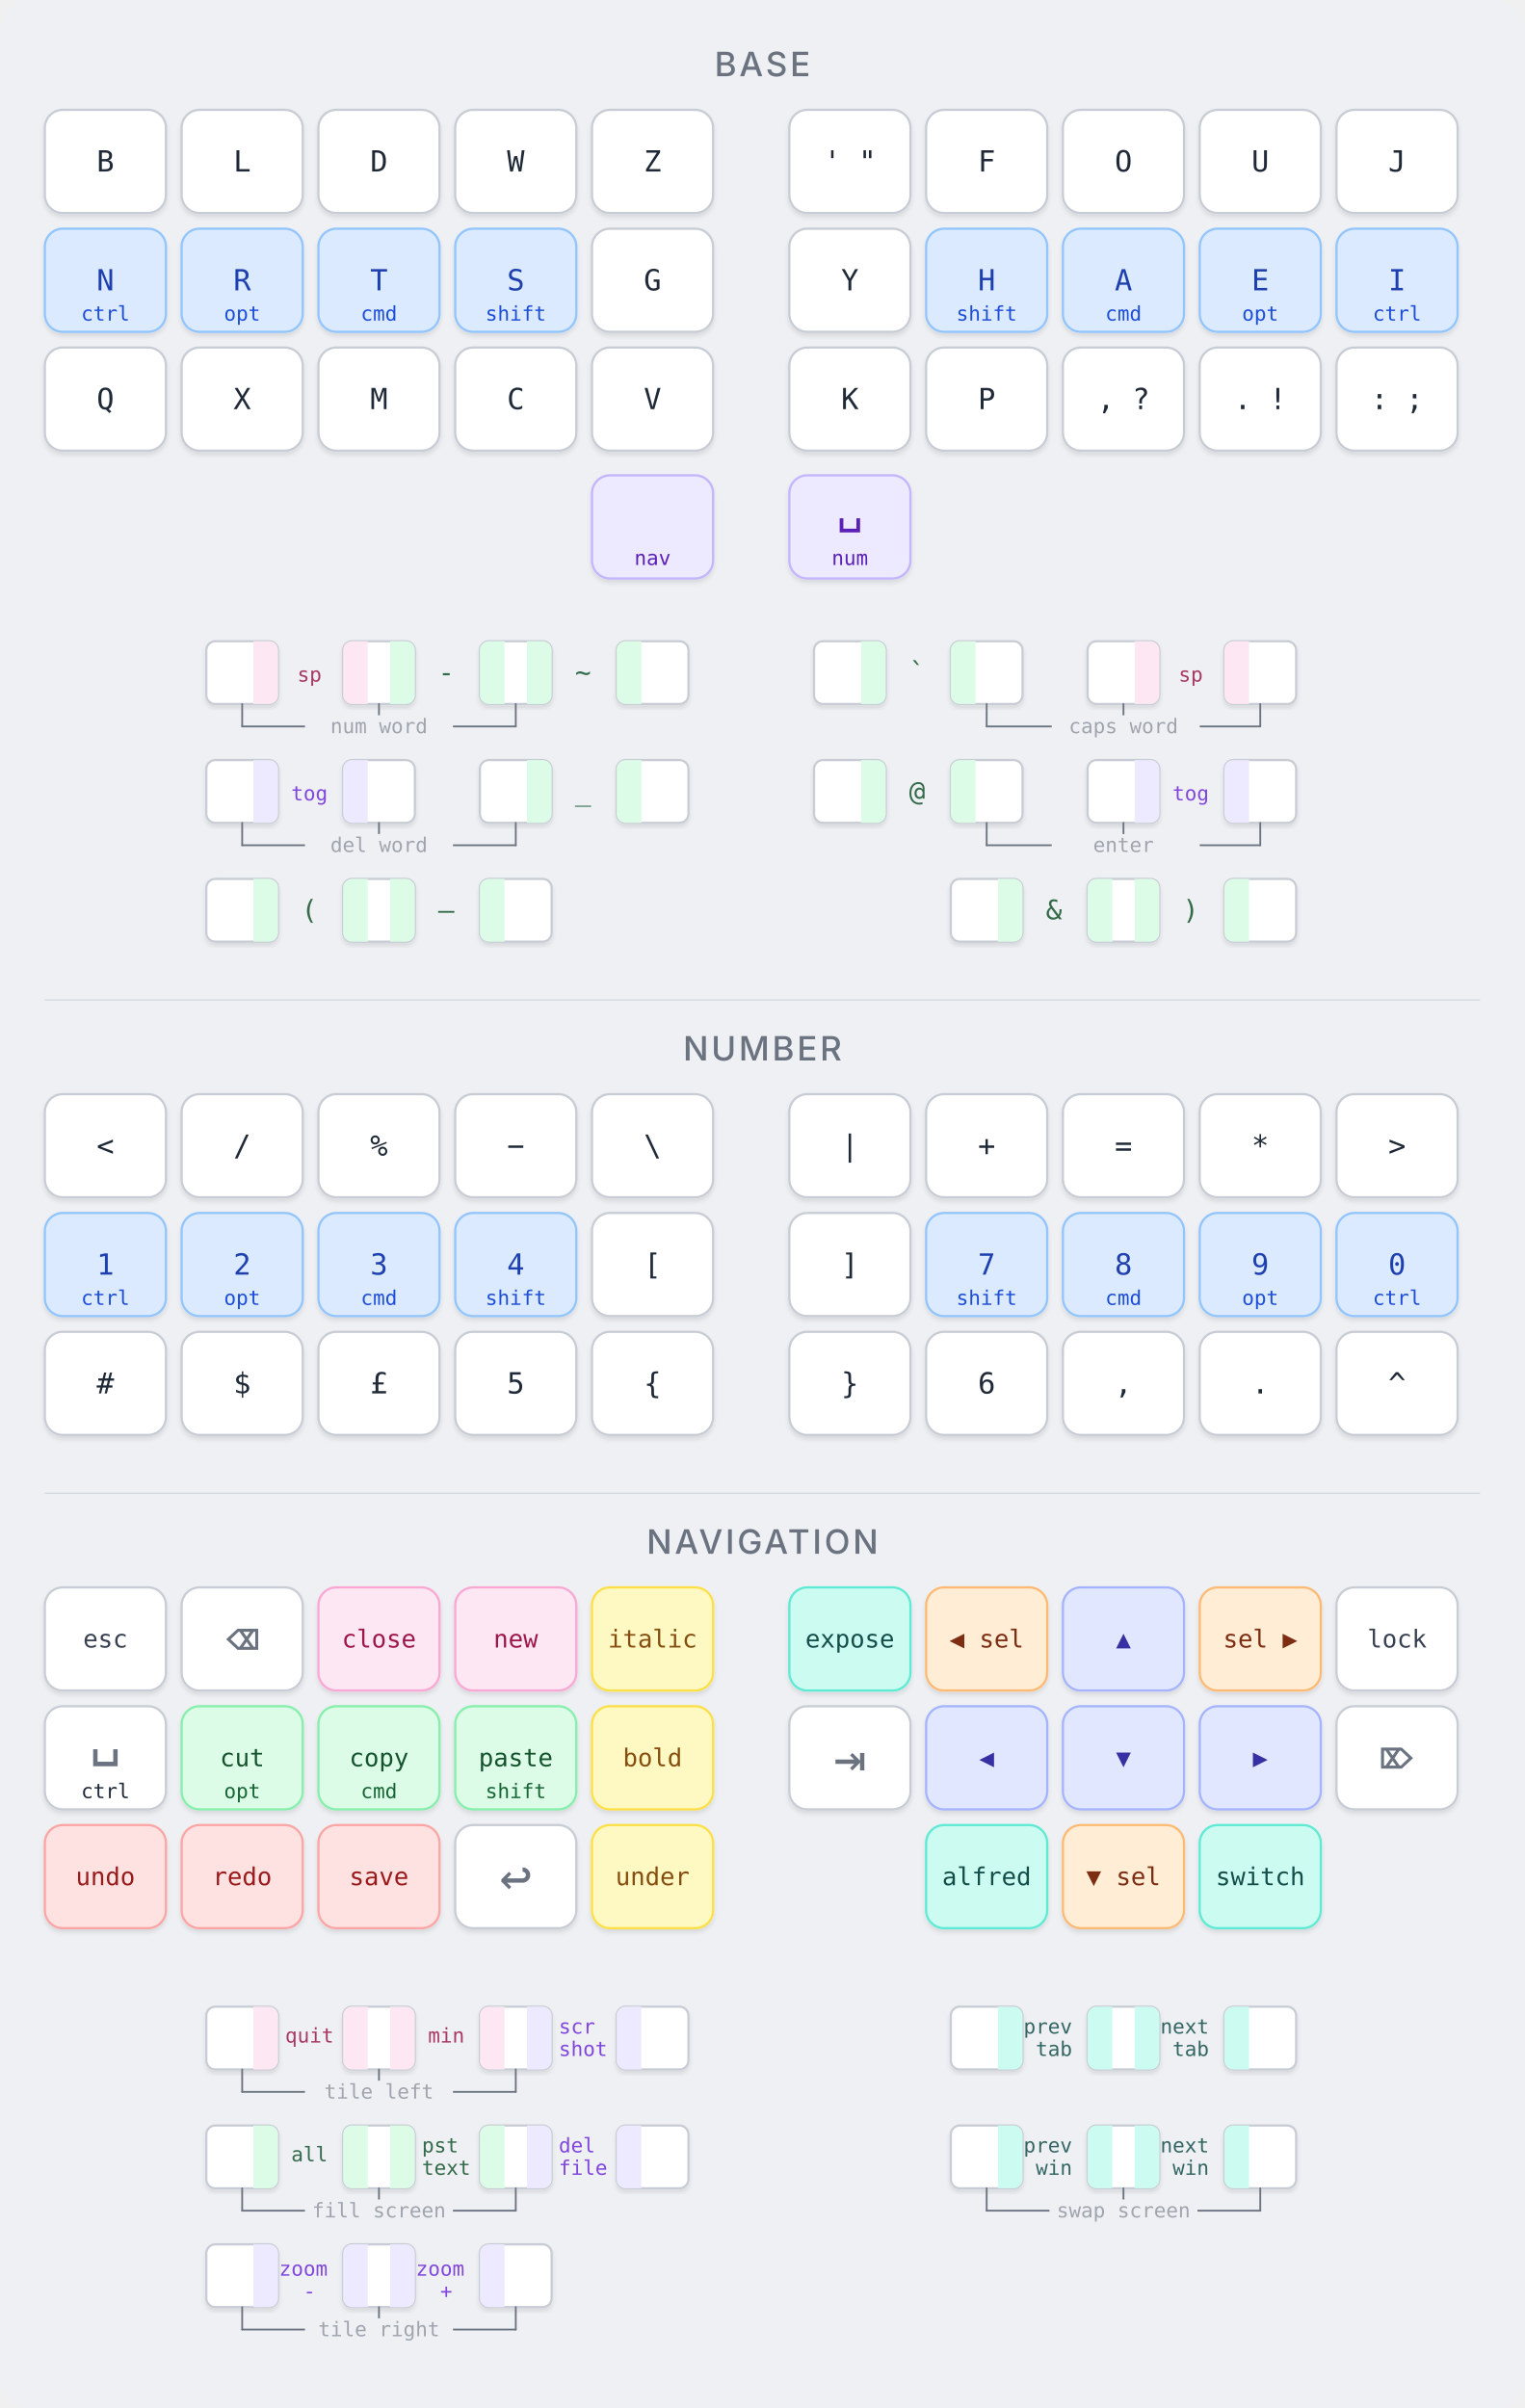
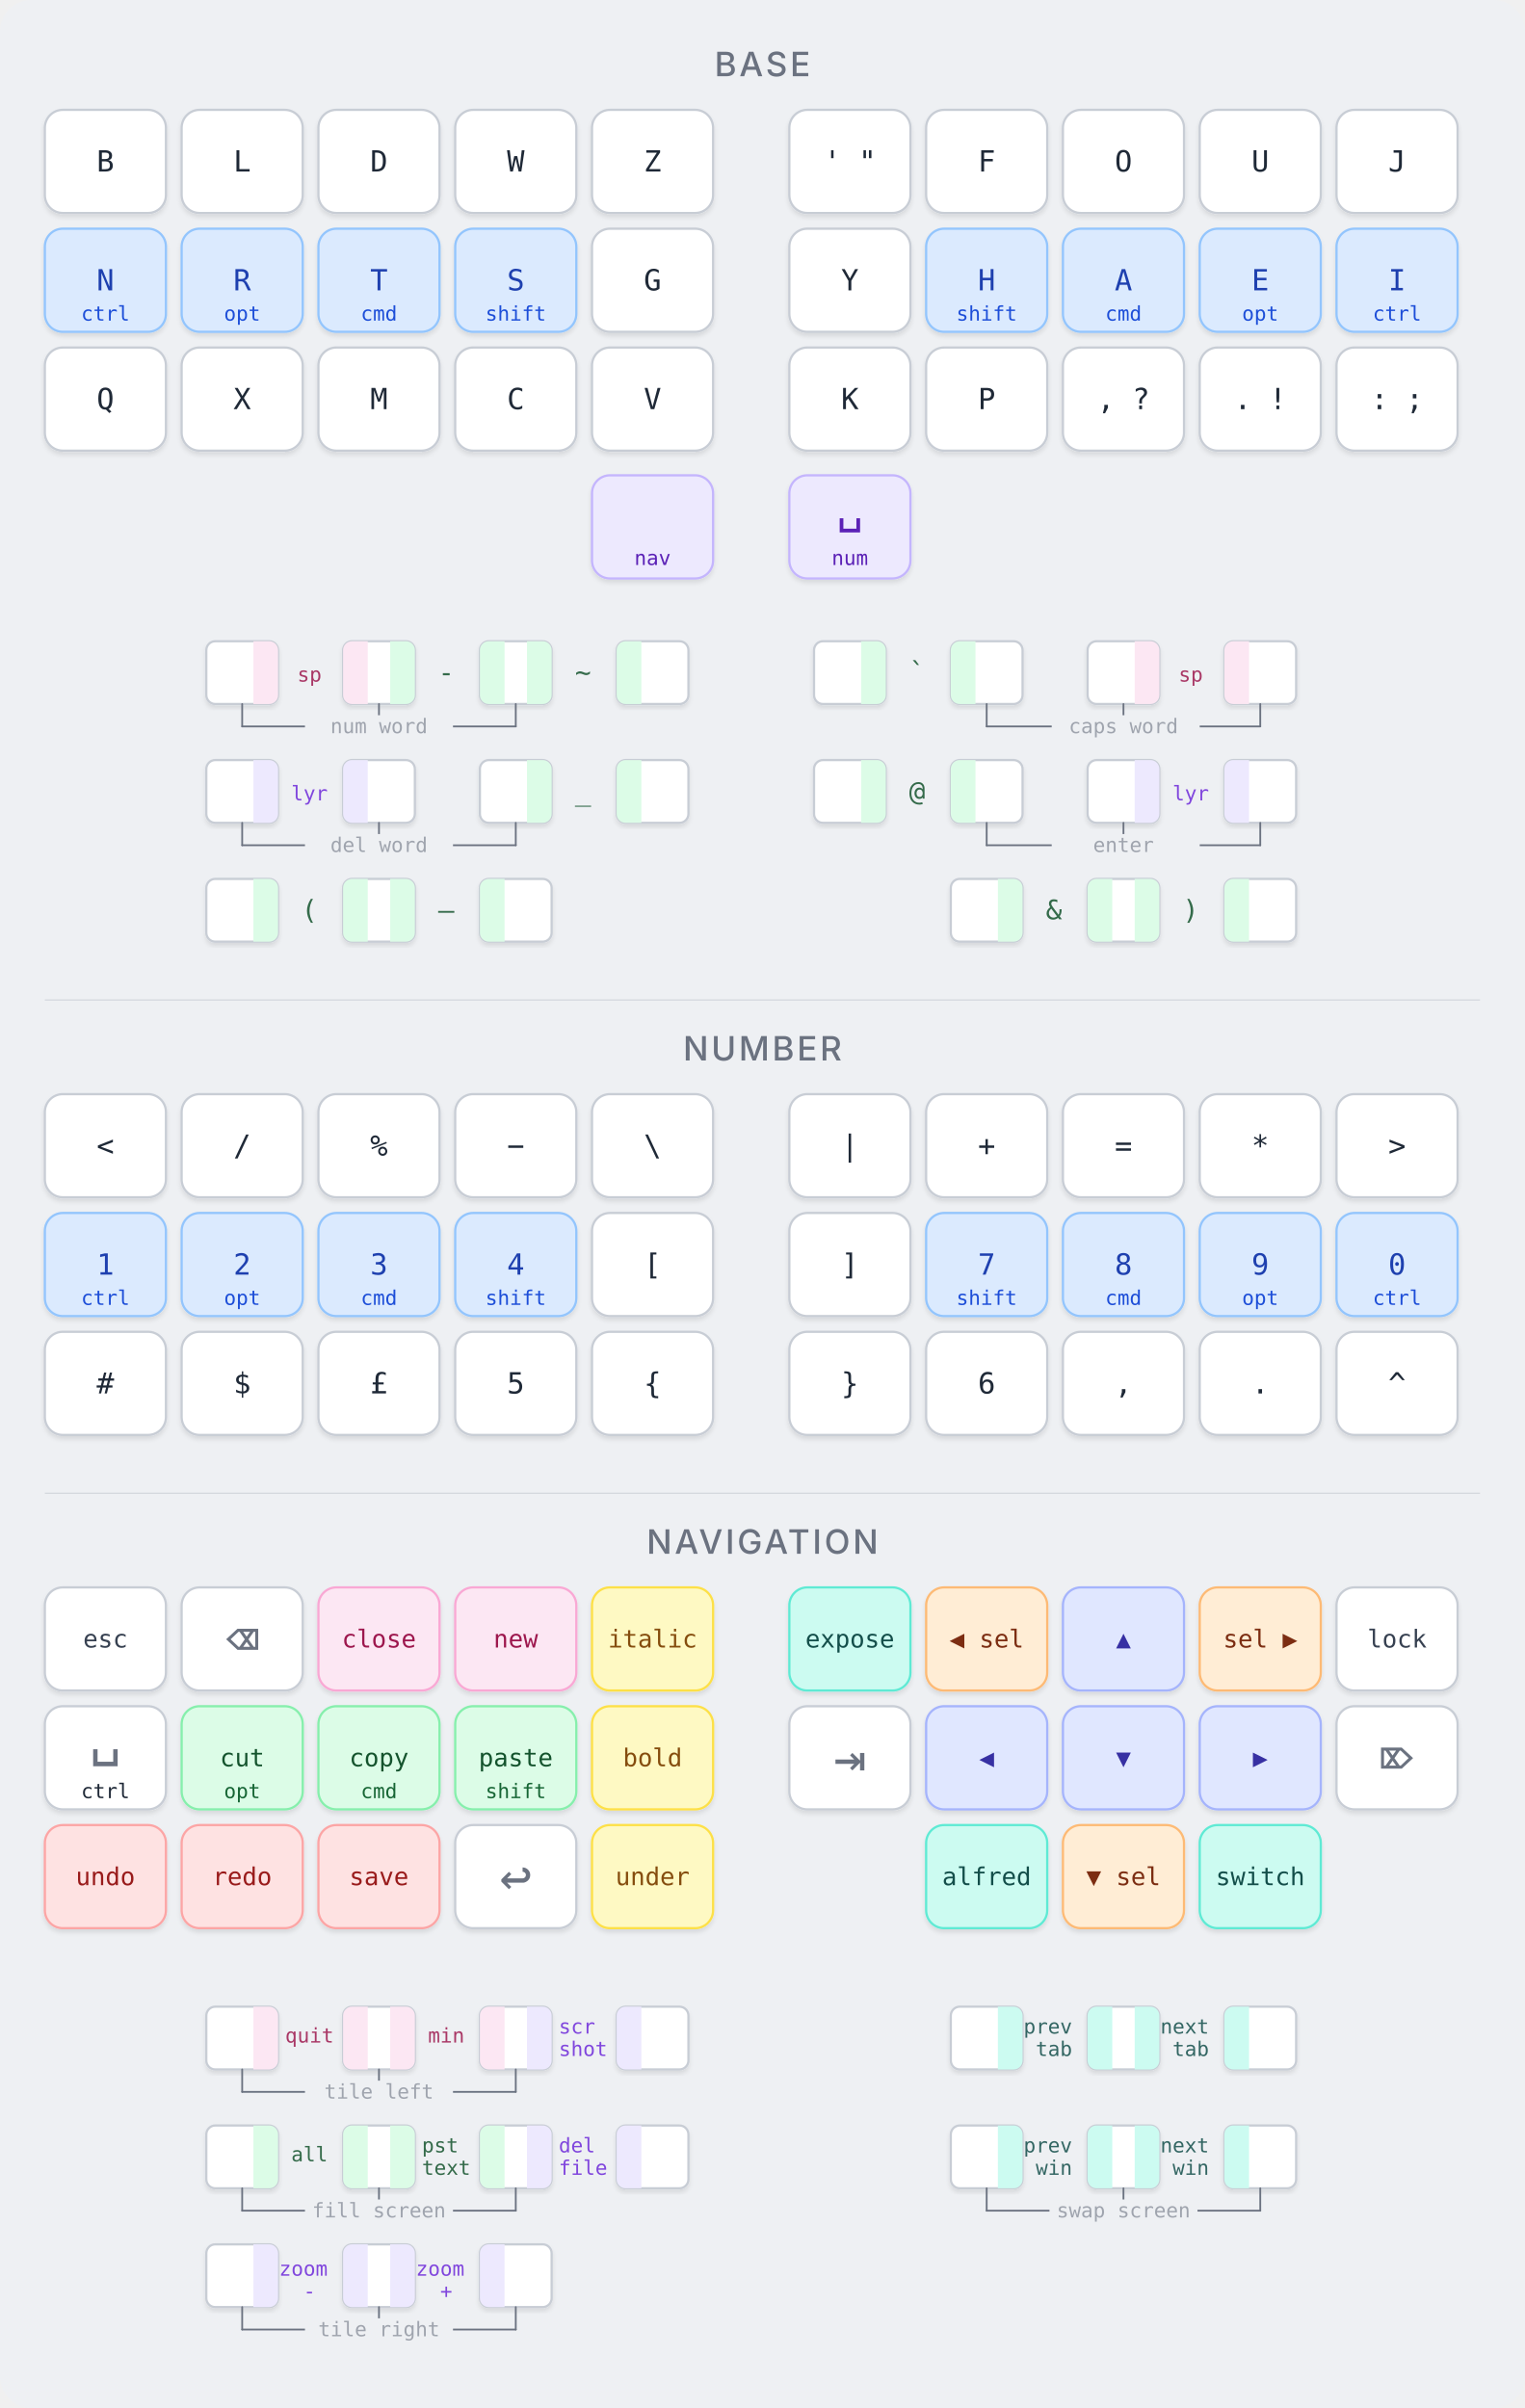
<svg xmlns="http://www.w3.org/2000/svg" width="100%" viewBox="0 0 680 1074">
  <defs>
    <style>
  text { font-family: ui-monospace, monospace; }
  .kl  { font-size:13px; font-weight:500; fill:#1f2937; }
  .klm { font-size:13px; font-weight:500; fill:#1e40af; }
  .kls { font-size:9px;  font-weight:500; fill:#1d4ed8; }
  .klp { font-size:11px; font-weight:500; fill:#5b21b6; }
  .klps{ font-size:9px;  font-weight:500; fill:#5b21b6; }
  .kln { font-size:11px; font-weight:500; }
  .ico { font-size:24px; font-weight:300; fill:#6b7280; }
  .t-grnm { fill:#166534; }
  .sec { font-size:15px; font-weight:500; fill:#6b7280; font-family:-apple-system,BlinkMacSystemFont,"Segoe UI",sans-serif; letter-spacing:0.08em; }
  .t-red { fill:#991b1b; } .t-yel { fill:#854d0e; } .t-grn { fill:#14532d; }
  .t-pnk { fill:#9d174d; } .t-ind { fill:#3730a3; } .t-ora { fill:#7c2d12; }
  .t-tel { fill:#134e4a; } .t-gry { fill:#374151; }
  .combo-key { fill:#ffffff; stroke:#c8cdd5; stroke-width:1; }
  .cb-gr { stroke:#6b7280; stroke-width:0.8; fill:none; stroke-linecap:round; }
  .cl-s  { font-size:9px; font-weight:500; font-family:ui-monospace,monospace; text-anchor:middle; opacity:0.85; }
  .cl-m  { font-size:12px; font-weight:500; font-family:ui-monospace,monospace; text-anchor:middle; opacity:0.85; }
  .cl-gr { font-size:9px; font-weight:500; font-family:ui-monospace,monospace; text-anchor:middle; fill:#6b7280; opacity:0.6; }
</style>
    <filter id="ks">
      <feDropShadow dx="0" dy="1.5" stdDeviation="1" flood-color="#00000018" />
    </filter>
    <clipPath id="br1c2">
      <rect x="92" y="286" width="32" height="28" rx="4" />
    </clipPath>
    <clipPath id="br1c3">
      <rect x="153" y="286" width="32" height="28" rx="4" />
    </clipPath>
    <clipPath id="br1c4">
      <rect x="214" y="286" width="32" height="28" rx="4" />
    </clipPath>
    <clipPath id="br1c5">
      <rect x="275" y="286" width="32" height="28" rx="4" />
    </clipPath>
    <clipPath id="br1c6">
      <rect x="363" y="286" width="32" height="28" rx="4" />
    </clipPath>
    <clipPath id="br1c7">
      <rect x="424" y="286" width="32" height="28" rx="4" />
    </clipPath>
    <clipPath id="br1c8">
      <rect x="485" y="286" width="32" height="28" rx="4" />
    </clipPath>
    <clipPath id="br1c9">
      <rect x="546" y="286" width="32" height="28" rx="4" />
    </clipPath>
    <clipPath id="br2c2">
      <rect x="92" y="339" width="32" height="28" rx="4" />
    </clipPath>
    <clipPath id="br2c3">
      <rect x="153" y="339" width="32" height="28" rx="4" />
    </clipPath>
    <clipPath id="br2c4">
      <rect x="214" y="339" width="32" height="28" rx="4" />
    </clipPath>
    <clipPath id="br2c5">
      <rect x="275" y="339" width="32" height="28" rx="4" />
    </clipPath>
    <clipPath id="br2c6">
      <rect x="363" y="339" width="32" height="28" rx="4" />
    </clipPath>
    <clipPath id="br2c7">
      <rect x="424" y="339" width="32" height="28" rx="4" />
    </clipPath>
    <clipPath id="br2c8">
      <rect x="485" y="339" width="32" height="28" rx="4" />
    </clipPath>
    <clipPath id="br2c9">
      <rect x="546" y="339" width="32" height="28" rx="4" />
    </clipPath>
    <clipPath id="br3c1">
      <rect x="31" y="392" width="32" height="28" rx="4" />
    </clipPath>
    <clipPath id="br3c2">
      <rect x="92" y="392" width="32" height="28" rx="4" />
    </clipPath>
    <clipPath id="br3c3">
      <rect x="153" y="392" width="32" height="28" rx="4" />
    </clipPath>
    <clipPath id="br3c4">
      <rect x="214" y="392" width="32" height="28" rx="4" />
    </clipPath>
    <clipPath id="br3c5">
      <rect x="275" y="392" width="32" height="28" rx="4" />
    </clipPath>
    <clipPath id="br3c6">
      <rect x="363" y="392" width="32" height="28" rx="4" />
    </clipPath>
    <clipPath id="br3c7">
      <rect x="424" y="392" width="32" height="28" rx="4" />
    </clipPath>
    <clipPath id="br3c8">
      <rect x="485" y="392" width="32" height="28" rx="4" />
    </clipPath>
    <clipPath id="br3c9">
      <rect x="546" y="392" width="32" height="28" rx="4" />
    </clipPath>
    <clipPath id="cr1c1">
      <rect x="31" y="895" width="32" height="28" rx="4" />
    </clipPath>
    <clipPath id="cr1c2">
      <rect x="92" y="895" width="32" height="28" rx="4" />
    </clipPath>
    <clipPath id="cr1c3">
      <rect x="153" y="895" width="32" height="28" rx="4" />
    </clipPath>
    <clipPath id="cr1c4">
      <rect x="214" y="895" width="32" height="28" rx="4" />
    </clipPath>
    <clipPath id="cr1c5">
      <rect x="275" y="895" width="32" height="28" rx="4" />
    </clipPath>
    <clipPath id="cr1c7">
      <rect x="424" y="895" width="32" height="28" rx="4" />
    </clipPath>
    <clipPath id="cr1c8">
      <rect x="485" y="895" width="32" height="28" rx="4" />
    </clipPath>
    <clipPath id="cr1c9">
      <rect x="546" y="895" width="32" height="28" rx="4" />
    </clipPath>
    <clipPath id="cr2c2">
      <rect x="92" y="948" width="32" height="28" rx="4" />
    </clipPath>
    <clipPath id="cr2c3">
      <rect x="153" y="948" width="32" height="28" rx="4" />
    </clipPath>
    <clipPath id="cr2c4">
      <rect x="214" y="948" width="32" height="28" rx="4" />
    </clipPath>
    <clipPath id="cr2c5">
      <rect x="275" y="948" width="32" height="28" rx="4" />
    </clipPath>
    <clipPath id="cr2c7">
      <rect x="424" y="948" width="32" height="28" rx="4" />
    </clipPath>
    <clipPath id="cr2c8">
      <rect x="485" y="948" width="32" height="28" rx="4" />
    </clipPath>
    <clipPath id="cr2c9">
      <rect x="546" y="948" width="32" height="28" rx="4" />
    </clipPath>
    <clipPath id="cr3c2">
      <rect x="92" y="1001" width="32" height="28" rx="4" />
    </clipPath>
    <clipPath id="cr3c3">
      <rect x="153" y="1001" width="32" height="28" rx="4" />
    </clipPath>
    <clipPath id="cr3c4">
      <rect x="214" y="1001" width="32" height="28" rx="4" />
    </clipPath>
    <clipPath id="cr3c5">
      <rect x="275" y="1001" width="32" height="28" rx="4" />
    </clipPath>
  </defs>
  <rect width="680" height="1074" fill="#eef0f3" rx="14" />
  <text x="340" y="34" text-anchor="middle" class="sec">BASE</text>
  <rect x="20" y="49" width="54" height="46" rx="8" fill="#ffffff" stroke="#c8cdd5" stroke-width="1" filter="url(#ks)" />
  <text x="47" y="72" text-anchor="middle" dominant-baseline="central" class="kl">B</text>
  <rect x="81" y="49" width="54" height="46" rx="8" fill="#ffffff" stroke="#c8cdd5" stroke-width="1" filter="url(#ks)" />
  <text x="108" y="72" text-anchor="middle" dominant-baseline="central" class="kl">L</text>
  <rect x="142" y="49" width="54" height="46" rx="8" fill="#ffffff" stroke="#c8cdd5" stroke-width="1" filter="url(#ks)" />
  <text x="169" y="72" text-anchor="middle" dominant-baseline="central" class="kl">D</text>
  <rect x="203" y="49" width="54" height="46" rx="8" fill="#ffffff" stroke="#c8cdd5" stroke-width="1" filter="url(#ks)" />
  <text x="230" y="72" text-anchor="middle" dominant-baseline="central" class="kl">W</text>
  <rect x="264" y="49" width="54" height="46" rx="8" fill="#ffffff" stroke="#c8cdd5" stroke-width="1" filter="url(#ks)" />
  <text x="291" y="72" text-anchor="middle" dominant-baseline="central" class="kl">Z</text>
  <rect x="352" y="49" width="54" height="46" rx="8" fill="#ffffff" stroke="#c8cdd5" stroke-width="1" filter="url(#ks)" />
  <text x="379" y="72" text-anchor="middle" dominant-baseline="central" class="kl">' "</text>
  <rect x="413" y="49" width="54" height="46" rx="8" fill="#ffffff" stroke="#c8cdd5" stroke-width="1" filter="url(#ks)" />
  <text x="440" y="72" text-anchor="middle" dominant-baseline="central" class="kl">F</text>
  <rect x="474" y="49" width="54" height="46" rx="8" fill="#ffffff" stroke="#c8cdd5" stroke-width="1" filter="url(#ks)" />
  <text x="501" y="72" text-anchor="middle" dominant-baseline="central" class="kl">O</text>
  <rect x="535" y="49" width="54" height="46" rx="8" fill="#ffffff" stroke="#c8cdd5" stroke-width="1" filter="url(#ks)" />
  <text x="562" y="72" text-anchor="middle" dominant-baseline="central" class="kl">U</text>
  <rect x="596" y="49" width="54" height="46" rx="8" fill="#ffffff" stroke="#c8cdd5" stroke-width="1" filter="url(#ks)" />
  <text x="623" y="72" text-anchor="middle" dominant-baseline="central" class="kl">J</text>
  <rect x="20" y="102" width="54" height="46" rx="8" fill="#dbeafe" stroke="#93c5fd" stroke-width="1" filter="url(#ks)" />
  <text x="47" y="125" text-anchor="middle" dominant-baseline="central" class="klm">N</text>
  <text x="47" y="143" text-anchor="middle" class="kls">ctrl</text>
  <rect x="81" y="102" width="54" height="46" rx="8" fill="#dbeafe" stroke="#93c5fd" stroke-width="1" filter="url(#ks)" />
  <text x="108" y="125" text-anchor="middle" dominant-baseline="central" class="klm">R</text>
  <text x="108" y="143" text-anchor="middle" class="kls">opt</text>
  <rect x="142" y="102" width="54" height="46" rx="8" fill="#dbeafe" stroke="#93c5fd" stroke-width="1" filter="url(#ks)" />
  <text x="169" y="125" text-anchor="middle" dominant-baseline="central" class="klm">T</text>
  <text x="169" y="143" text-anchor="middle" class="kls">cmd</text>
  <rect x="203" y="102" width="54" height="46" rx="8" fill="#dbeafe" stroke="#93c5fd" stroke-width="1" filter="url(#ks)" />
  <text x="230" y="125" text-anchor="middle" dominant-baseline="central" class="klm">S</text>
  <text x="230" y="143" text-anchor="middle" class="kls">shift</text>
  <rect x="264" y="102" width="54" height="46" rx="8" fill="#ffffff" stroke="#c8cdd5" stroke-width="1" filter="url(#ks)" />
  <text x="291" y="125" text-anchor="middle" dominant-baseline="central" class="kl">G</text>
  <rect x="352" y="102" width="54" height="46" rx="8" fill="#ffffff" stroke="#c8cdd5" stroke-width="1" filter="url(#ks)" />
  <text x="379" y="125" text-anchor="middle" dominant-baseline="central" class="kl">Y</text>
  <rect x="413" y="102" width="54" height="46" rx="8" fill="#dbeafe" stroke="#93c5fd" stroke-width="1" filter="url(#ks)" />
  <text x="440" y="125" text-anchor="middle" dominant-baseline="central" class="klm">H</text>
  <text x="440" y="143" text-anchor="middle" class="kls">shift</text>
  <rect x="474" y="102" width="54" height="46" rx="8" fill="#dbeafe" stroke="#93c5fd" stroke-width="1" filter="url(#ks)" />
  <text x="501" y="125" text-anchor="middle" dominant-baseline="central" class="klm">A</text>
  <text x="501" y="143" text-anchor="middle" class="kls">cmd</text>
  <rect x="535" y="102" width="54" height="46" rx="8" fill="#dbeafe" stroke="#93c5fd" stroke-width="1" filter="url(#ks)" />
  <text x="562" y="125" text-anchor="middle" dominant-baseline="central" class="klm">E</text>
  <text x="562" y="143" text-anchor="middle" class="kls">opt</text>
  <rect x="596" y="102" width="54" height="46" rx="8" fill="#dbeafe" stroke="#93c5fd" stroke-width="1" filter="url(#ks)" />
  <text x="623" y="125" text-anchor="middle" dominant-baseline="central" class="klm">I</text>
  <text x="623" y="143" text-anchor="middle" class="kls">ctrl</text>
  <rect x="20" y="155" width="54" height="46" rx="8" fill="#ffffff" stroke="#c8cdd5" stroke-width="1" filter="url(#ks)" />
  <text x="47" y="178" text-anchor="middle" dominant-baseline="central" class="kl">Q</text>
  <rect x="81" y="155" width="54" height="46" rx="8" fill="#ffffff" stroke="#c8cdd5" stroke-width="1" filter="url(#ks)" />
  <text x="108" y="178" text-anchor="middle" dominant-baseline="central" class="kl">X</text>
  <rect x="142" y="155" width="54" height="46" rx="8" fill="#ffffff" stroke="#c8cdd5" stroke-width="1" filter="url(#ks)" />
  <text x="169" y="178" text-anchor="middle" dominant-baseline="central" class="kl">M</text>
  <rect x="203" y="155" width="54" height="46" rx="8" fill="#ffffff" stroke="#c8cdd5" stroke-width="1" filter="url(#ks)" />
  <text x="230" y="178" text-anchor="middle" dominant-baseline="central" class="kl">C</text>
  <rect x="264" y="155" width="54" height="46" rx="8" fill="#ffffff" stroke="#c8cdd5" stroke-width="1" filter="url(#ks)" />
  <text x="291" y="178" text-anchor="middle" dominant-baseline="central" class="kl">V</text>
  <rect x="352" y="155" width="54" height="46" rx="8" fill="#ffffff" stroke="#c8cdd5" stroke-width="1" filter="url(#ks)" />
  <text x="379" y="178" text-anchor="middle" dominant-baseline="central" class="kl">K</text>
  <rect x="413" y="155" width="54" height="46" rx="8" fill="#ffffff" stroke="#c8cdd5" stroke-width="1" filter="url(#ks)" />
  <text x="440" y="178" text-anchor="middle" dominant-baseline="central" class="kl">P</text>
  <rect x="474" y="155" width="54" height="46" rx="8" fill="#ffffff" stroke="#c8cdd5" stroke-width="1" filter="url(#ks)" />
  <text x="501" y="178" text-anchor="middle" dominant-baseline="central" class="kl">, ?</text>
  <rect x="535" y="155" width="54" height="46" rx="8" fill="#ffffff" stroke="#c8cdd5" stroke-width="1" filter="url(#ks)" />
  <text x="562" y="178" text-anchor="middle" dominant-baseline="central" class="kl">. !</text>
  <rect x="596" y="155" width="54" height="46" rx="8" fill="#ffffff" stroke="#c8cdd5" stroke-width="1" filter="url(#ks)" />
  <text x="623" y="178" text-anchor="middle" dominant-baseline="central" class="kl">: ;</text>
  <rect x="264" y="212" width="54" height="46" rx="8" fill="#ede9fe" stroke="#c4b5fd" stroke-width="1" filter="url(#ks)" />
  <text x="291" y="252" text-anchor="middle" class="klps">nav</text>
  <rect x="352" y="212" width="54" height="46" rx="8" fill="#ede9fe" stroke="#c4b5fd" stroke-width="1" filter="url(#ks)" />
  <text x="379" y="226" text-anchor="middle" dominant-baseline="central" style="font-size:20px;fill:#5b21b6;">␣</text>
  <text x="379" y="252" text-anchor="middle" class="klps">num</text>
  <g style="isolation:isolate">
    <rect x="92" y="286" width="32" height="28" rx="4" class="combo-key" filter="url(#ks)" />
    <rect x="153" y="286" width="32" height="28" rx="4" class="combo-key" filter="url(#ks)" />
    <rect x="214" y="286" width="32" height="28" rx="4" class="combo-key" filter="url(#ks)" />
    <rect x="275" y="286" width="32" height="28" rx="4" class="combo-key" filter="url(#ks)" />
    <rect x="363" y="286" width="32" height="28" rx="4" class="combo-key" filter="url(#ks)" />
    <rect x="424" y="286" width="32" height="28" rx="4" class="combo-key" filter="url(#ks)" />
    <rect x="485" y="286" width="32" height="28" rx="4" class="combo-key" filter="url(#ks)" />
    <rect x="546" y="286" width="32" height="28" rx="4" class="combo-key" filter="url(#ks)" />
    <rect x="92" y="339" width="32" height="28" rx="4" class="combo-key" filter="url(#ks)" />
    <rect x="153" y="339" width="32" height="28" rx="4" class="combo-key" filter="url(#ks)" />
    <rect x="214" y="339" width="32" height="28" rx="4" class="combo-key" filter="url(#ks)" />
    <rect x="275" y="339" width="32" height="28" rx="4" class="combo-key" filter="url(#ks)" />
    <rect x="363" y="339" width="32" height="28" rx="4" class="combo-key" filter="url(#ks)" />
    <rect x="424" y="339" width="32" height="28" rx="4" class="combo-key" filter="url(#ks)" />
    <rect x="485" y="339" width="32" height="28" rx="4" class="combo-key" filter="url(#ks)" />
    <rect x="546" y="339" width="32" height="28" rx="4" class="combo-key" filter="url(#ks)" />
    <rect x="92" y="392" width="32" height="28" rx="4" class="combo-key" filter="url(#ks)" />
    <rect x="153" y="392" width="32" height="28" rx="4" class="combo-key" filter="url(#ks)" />
    <rect x="214" y="392" width="32" height="28" rx="4" class="combo-key" filter="url(#ks)" />
    <rect x="424" y="392" width="32" height="28" rx="4" class="combo-key" filter="url(#ks)" />
    <rect x="485" y="392" width="32" height="28" rx="4" class="combo-key" filter="url(#ks)" />
    <rect x="546" y="392" width="32" height="28" rx="4" class="combo-key" filter="url(#ks)" />
  </g>
  <rect x="113" y="286" width="11" height="28" fill="#fce7f3" clip-path="url(#br1c2)" />
  <rect x="153" y="286" width="11" height="28" fill="#fce7f3" clip-path="url(#br1c3)" />
  <rect x="174" y="286" width="11" height="28" fill="#dcfce7" clip-path="url(#br1c3)" />
  <rect x="214" y="286" width="11" height="28" fill="#dcfce7" clip-path="url(#br1c4)" />
  <rect x="235" y="286" width="11" height="28" fill="#dcfce7" clip-path="url(#br1c4)" />
  <rect x="275" y="286" width="11" height="28" fill="#dcfce7" clip-path="url(#br1c5)" />
  <rect x="384" y="286" width="11" height="28" fill="#dcfce7" clip-path="url(#br1c6)" />
  <rect x="424" y="286" width="11" height="28" fill="#dcfce7" clip-path="url(#br1c7)" />
  <rect x="506" y="286" width="11" height="28" fill="#fce7f3" clip-path="url(#br1c8)" />
  <rect x="546" y="286" width="11" height="28" fill="#fce7f3" clip-path="url(#br1c9)" />
  <rect x="113" y="339" width="11" height="28" fill="#ede9fe" clip-path="url(#br2c2)" />
  <rect x="153" y="339" width="11" height="28" fill="#ede9fe" clip-path="url(#br2c3)" />
  <rect x="235" y="339" width="11" height="28" fill="#dcfce7" clip-path="url(#br2c4)" />
  <rect x="275" y="339" width="11" height="28" fill="#dcfce7" clip-path="url(#br2c5)" />
  <rect x="384" y="339" width="11" height="28" fill="#dcfce7" clip-path="url(#br2c6)" />
  <rect x="424" y="339" width="11" height="28" fill="#dcfce7" clip-path="url(#br2c7)" />
  <rect x="506" y="339" width="11" height="28" fill="#ede9fe" clip-path="url(#br2c8)" />
  <rect x="546" y="339" width="11" height="28" fill="#ede9fe" clip-path="url(#br2c9)" />
  <rect x="113" y="392" width="11" height="28" fill="#dcfce7" clip-path="url(#br3c2)" />
  <rect x="153" y="392" width="11" height="28" fill="#dcfce7" clip-path="url(#br3c3)" />
  <rect x="174" y="392" width="11" height="28" fill="#dcfce7" clip-path="url(#br3c3)" />
  <rect x="214" y="392" width="11" height="28" fill="#dcfce7" clip-path="url(#br3c4)" />
  <rect x="445" y="392" width="11" height="28" fill="#dcfce7" clip-path="url(#br3c7)" />
  <rect x="485" y="392" width="11" height="28" fill="#dcfce7" clip-path="url(#br3c8)" />
  <rect x="506" y="392" width="11" height="28" fill="#dcfce7" clip-path="url(#br3c8)" />
  <rect x="546" y="392" width="11" height="28" fill="#dcfce7" clip-path="url(#br3c9)" />
  <text x="138" y="304" class="cl-s t-pnk" text-anchor="middle">sp</text>
  <text x="199" y="304" class="cl-m" fill="#14532d">-</text>
  <text x="260" y="304" class="cl-m" fill="#14532d">~</text>
  <text x="409" y="304" class="cl-m" fill="#14532d">`</text>
  <text x="531" y="304" class="cl-s t-pnk" text-anchor="middle">sp</text>
-   <text x="138" y="357" class="cl-s" fill="#6d28d9">tog</text>
+   <text x="138" y="357" class="cl-s" fill="#6d28d9">lyr</text>
  <text x="260" y="357" class="cl-m" fill="#14532d">_</text>
  <text x="409" y="357" class="cl-m" fill="#14532d">@</text>
-   <text x="531" y="357" class="cl-s" fill="#6d28d9">tog</text>
+   <text x="531" y="357" class="cl-s" fill="#6d28d9">lyr</text>
  <text x="138" y="410" class="cl-m" fill="#14532d">(</text>
  <text x="199" y="410" class="cl-m" fill="#14532d">—</text>
  <text x="470" y="410" class="cl-m" fill="#14532d">&amp;</text>
  <text x="531" y="410" class="cl-m" fill="#14532d">)</text>
  <line x1="108" y1="314" x2="108" y2="324" class="cb-gr" />
  <line x1="169" y1="314" x2="169" y2="324" class="cb-gr" />
  <line x1="230" y1="314" x2="230" y2="324" class="cb-gr" />
  <line x1="108" y1="324" x2="230" y2="324" class="cb-gr" />
  <rect x="136" y="319" width="66" height="10" fill="#eef0f3" />
  <text x="169" y="327" class="cl-gr">num word</text>
  <line x1="440" y1="314" x2="440" y2="324" class="cb-gr" />
  <line x1="501" y1="314" x2="501" y2="324" class="cb-gr" />
  <line x1="562" y1="314" x2="562" y2="324" class="cb-gr" />
  <line x1="440" y1="324" x2="562" y2="324" class="cb-gr" />
  <rect x="469" y="319" width="66" height="10" fill="#eef0f3" />
  <text x="501" y="327" class="cl-gr">caps word</text>
  <line x1="108" y1="367" x2="108" y2="377" class="cb-gr" />
  <line x1="169" y1="367" x2="169" y2="377" class="cb-gr" />
  <line x1="230" y1="367" x2="230" y2="377" class="cb-gr" />
  <line x1="108" y1="377" x2="230" y2="377" class="cb-gr" />
  <rect x="136" y="372" width="66" height="10" fill="#eef0f3" />
  <text x="169" y="380" class="cl-gr">del word</text>
  <line x1="440" y1="367" x2="440" y2="377" class="cb-gr" />
  <line x1="501" y1="367" x2="501" y2="377" class="cb-gr" />
  <line x1="562" y1="367" x2="562" y2="377" class="cb-gr" />
  <line x1="440" y1="377" x2="562" y2="377" class="cb-gr" />
  <rect x="469" y="372" width="66" height="10" fill="#eef0f3" />
  <text x="501" y="380" class="cl-gr">enter</text>
  <line x1="20" y1="446" x2="660" y2="446" stroke="#d1d5db" stroke-width="0.5" />
  <text x="340" y="473" text-anchor="middle" class="sec">NUMBER</text>
  <rect x="20" y="488" width="54" height="46" rx="8" fill="#ffffff" stroke="#c8cdd5" stroke-width="1" filter="url(#ks)" />
  <text x="47" y="511" text-anchor="middle" dominant-baseline="central" class="kl">&lt;</text>
  <rect x="81" y="488" width="54" height="46" rx="8" fill="#ffffff" stroke="#c8cdd5" stroke-width="1" filter="url(#ks)" />
  <text x="108" y="511" text-anchor="middle" dominant-baseline="central" class="kl">/</text>
  <rect x="142" y="488" width="54" height="46" rx="8" fill="#ffffff" stroke="#c8cdd5" stroke-width="1" filter="url(#ks)" />
  <text x="169" y="511" text-anchor="middle" dominant-baseline="central" class="kl">%</text>
  <rect x="203" y="488" width="54" height="46" rx="8" fill="#ffffff" stroke="#c8cdd5" stroke-width="1" filter="url(#ks)" />
  <text x="230" y="511" text-anchor="middle" dominant-baseline="central" class="kl">−</text>
  <rect x="264" y="488" width="54" height="46" rx="8" fill="#ffffff" stroke="#c8cdd5" stroke-width="1" filter="url(#ks)" />
  <text x="291" y="511" text-anchor="middle" dominant-baseline="central" class="kl">\</text>
  <rect x="352" y="488" width="54" height="46" rx="8" fill="#ffffff" stroke="#c8cdd5" stroke-width="1" filter="url(#ks)" />
  <text x="379" y="511" text-anchor="middle" dominant-baseline="central" class="kl">|</text>
  <rect x="413" y="488" width="54" height="46" rx="8" fill="#ffffff" stroke="#c8cdd5" stroke-width="1" filter="url(#ks)" />
  <text x="440" y="511" text-anchor="middle" dominant-baseline="central" class="kl">+</text>
  <rect x="474" y="488" width="54" height="46" rx="8" fill="#ffffff" stroke="#c8cdd5" stroke-width="1" filter="url(#ks)" />
  <text x="501" y="511" text-anchor="middle" dominant-baseline="central" class="kl">=</text>
  <rect x="535" y="488" width="54" height="46" rx="8" fill="#ffffff" stroke="#c8cdd5" stroke-width="1" filter="url(#ks)" />
  <text x="562" y="511" text-anchor="middle" dominant-baseline="central" class="kl">*</text>
  <rect x="596" y="488" width="54" height="46" rx="8" fill="#ffffff" stroke="#c8cdd5" stroke-width="1" filter="url(#ks)" />
  <text x="623" y="511" text-anchor="middle" dominant-baseline="central" class="kl">&gt;</text>
  <rect x="20" y="541" width="54" height="46" rx="8" fill="#dbeafe" stroke="#93c5fd" stroke-width="1" filter="url(#ks)" />
  <text x="47" y="564" text-anchor="middle" dominant-baseline="central" class="klm">1</text>
  <text x="47" y="582" text-anchor="middle" class="kls">ctrl</text>
  <rect x="81" y="541" width="54" height="46" rx="8" fill="#dbeafe" stroke="#93c5fd" stroke-width="1" filter="url(#ks)" />
  <text x="108" y="564" text-anchor="middle" dominant-baseline="central" class="klm">2</text>
  <text x="108" y="582" text-anchor="middle" class="kls">opt</text>
  <rect x="142" y="541" width="54" height="46" rx="8" fill="#dbeafe" stroke="#93c5fd" stroke-width="1" filter="url(#ks)" />
  <text x="169" y="564" text-anchor="middle" dominant-baseline="central" class="klm">3</text>
  <text x="169" y="582" text-anchor="middle" class="kls">cmd</text>
  <rect x="203" y="541" width="54" height="46" rx="8" fill="#dbeafe" stroke="#93c5fd" stroke-width="1" filter="url(#ks)" />
  <text x="230" y="564" text-anchor="middle" dominant-baseline="central" class="klm">4</text>
  <text x="230" y="582" text-anchor="middle" class="kls">shift</text>
  <rect x="264" y="541" width="54" height="46" rx="8" fill="#ffffff" stroke="#c8cdd5" stroke-width="1" filter="url(#ks)" />
  <text x="291" y="564" text-anchor="middle" dominant-baseline="central" class="kl">[</text>
  <rect x="352" y="541" width="54" height="46" rx="8" fill="#ffffff" stroke="#c8cdd5" stroke-width="1" filter="url(#ks)" />
  <text x="379" y="564" text-anchor="middle" dominant-baseline="central" class="kl">]</text>
  <rect x="413" y="541" width="54" height="46" rx="8" fill="#dbeafe" stroke="#93c5fd" stroke-width="1" filter="url(#ks)" />
  <text x="440" y="564" text-anchor="middle" dominant-baseline="central" class="klm">7</text>
  <text x="440" y="582" text-anchor="middle" class="kls">shift</text>
  <rect x="474" y="541" width="54" height="46" rx="8" fill="#dbeafe" stroke="#93c5fd" stroke-width="1" filter="url(#ks)" />
  <text x="501" y="564" text-anchor="middle" dominant-baseline="central" class="klm">8</text>
  <text x="501" y="582" text-anchor="middle" class="kls">cmd</text>
  <rect x="535" y="541" width="54" height="46" rx="8" fill="#dbeafe" stroke="#93c5fd" stroke-width="1" filter="url(#ks)" />
  <text x="562" y="564" text-anchor="middle" dominant-baseline="central" class="klm">9</text>
  <text x="562" y="582" text-anchor="middle" class="kls">opt</text>
  <rect x="596" y="541" width="54" height="46" rx="8" fill="#dbeafe" stroke="#93c5fd" stroke-width="1" filter="url(#ks)" />
  <text x="623" y="564" text-anchor="middle" dominant-baseline="central" class="klm">0</text>
  <text x="623" y="582" text-anchor="middle" class="kls">ctrl</text>
  <rect x="20" y="594" width="54" height="46" rx="8" fill="#ffffff" stroke="#c8cdd5" stroke-width="1" filter="url(#ks)" />
  <text x="47" y="617" text-anchor="middle" dominant-baseline="central" class="kl">#</text>
  <rect x="81" y="594" width="54" height="46" rx="8" fill="#ffffff" stroke="#c8cdd5" stroke-width="1" filter="url(#ks)" />
  <text x="108" y="617" text-anchor="middle" dominant-baseline="central" class="kl">$</text>
  <rect x="142" y="594" width="54" height="46" rx="8" fill="#ffffff" stroke="#c8cdd5" stroke-width="1" filter="url(#ks)" />
  <text x="169" y="617" text-anchor="middle" dominant-baseline="central" class="kl">£</text>
  <rect x="203" y="594" width="54" height="46" rx="8" fill="#ffffff" stroke="#c8cdd5" stroke-width="1" filter="url(#ks)" />
  <text x="230" y="617" text-anchor="middle" dominant-baseline="central" class="kl">5</text>
  <rect x="264" y="594" width="54" height="46" rx="8" fill="#ffffff" stroke="#c8cdd5" stroke-width="1" filter="url(#ks)" />
  <text x="291" y="617" text-anchor="middle" dominant-baseline="central" class="kl">{</text>
  <rect x="352" y="594" width="54" height="46" rx="8" fill="#ffffff" stroke="#c8cdd5" stroke-width="1" filter="url(#ks)" />
  <text x="379" y="617" text-anchor="middle" dominant-baseline="central" class="kl">}</text>
  <rect x="413" y="594" width="54" height="46" rx="8" fill="#ffffff" stroke="#c8cdd5" stroke-width="1" filter="url(#ks)" />
  <text x="440" y="617" text-anchor="middle" dominant-baseline="central" class="kl">6</text>
  <rect x="474" y="594" width="54" height="46" rx="8" fill="#ffffff" stroke="#c8cdd5" stroke-width="1" filter="url(#ks)" />
  <text x="501" y="617" text-anchor="middle" dominant-baseline="central" class="kl">,</text>
  <rect x="535" y="594" width="54" height="46" rx="8" fill="#ffffff" stroke="#c8cdd5" stroke-width="1" filter="url(#ks)" />
  <text x="562" y="617" text-anchor="middle" dominant-baseline="central" class="kl">.</text>
  <rect x="596" y="594" width="54" height="46" rx="8" fill="#ffffff" stroke="#c8cdd5" stroke-width="1" filter="url(#ks)" />
  <text x="623" y="617" text-anchor="middle" dominant-baseline="central" class="kl">^</text>
  <line x1="20" y1="666" x2="660" y2="666" stroke="#d1d5db" stroke-width="0.5" />
  <text x="340" y="693" text-anchor="middle" class="sec">NAVIGATION</text>
  <rect x="20" y="708" width="54" height="46" rx="8" fill="#ffffff" stroke="#c8cdd5" stroke-width="1" filter="url(#ks)" />
  <text x="47" y="731" text-anchor="middle" dominant-baseline="central" class="kln t-gry">esc</text>
  <rect x="81" y="708" width="54" height="46" rx="8" fill="#ffffff" stroke="#c8cdd5" stroke-width="1" filter="url(#ks)" />
  <text x="108" y="731" text-anchor="middle" dominant-baseline="central" class="ico">⌫</text>
  <rect x="142" y="708" width="54" height="46" rx="8" fill="#fce7f3" stroke="#f9a8d4" stroke-width="1" filter="url(#ks)" />
  <text x="169" y="731" text-anchor="middle" dominant-baseline="central" class="kln t-pnk">close</text>
  <rect x="203" y="708" width="54" height="46" rx="8" fill="#fce7f3" stroke="#f9a8d4" stroke-width="1" filter="url(#ks)" />
  <text x="230" y="731" text-anchor="middle" dominant-baseline="central" class="kln t-pnk">new</text>
  <rect x="264" y="708" width="54" height="46" rx="8" fill="#fef9c3" stroke="#fde047" stroke-width="1" filter="url(#ks)" />
  <text x="291" y="731" text-anchor="middle" dominant-baseline="central" class="kln t-yel">italic</text>
  <rect x="352" y="708" width="54" height="46" rx="8" fill="#ccfbf1" stroke="#5eead4" stroke-width="1" filter="url(#ks)" />
  <text x="379" y="731" text-anchor="middle" dominant-baseline="central" class="kln t-tel">expose</text>
  <rect x="413" y="708" width="54" height="46" rx="8" fill="#ffedd5" stroke="#fdba74" stroke-width="1" filter="url(#ks)" />
  <text x="440" y="731" text-anchor="middle" dominant-baseline="central" class="kln t-ora">◀ sel</text>
  <rect x="474" y="708" width="54" height="46" rx="8" fill="#e0e7ff" stroke="#a5b4fc" stroke-width="1" filter="url(#ks)" />
  <text x="501" y="731" text-anchor="middle" dominant-baseline="central" class="kln t-ind">▲</text>
  <rect x="535" y="708" width="54" height="46" rx="8" fill="#ffedd5" stroke="#fdba74" stroke-width="1" filter="url(#ks)" />
  <text x="562" y="731" text-anchor="middle" dominant-baseline="central" class="kln t-ora">sel ▶</text>
  <rect x="596" y="708" width="54" height="46" rx="8" fill="#ffffff" stroke="#c8cdd5" stroke-width="1" filter="url(#ks)" />
  <text x="623" y="731" text-anchor="middle" dominant-baseline="central" class="kln t-gry">lock</text>
  <rect x="20" y="761" width="54" height="46" rx="8" fill="#ffffff" stroke="#c8cdd5" stroke-width="1" filter="url(#ks)" />
  <text x="47" y="774" text-anchor="middle" dominant-baseline="central" class="ico">␣</text>
  <text x="47" y="802" text-anchor="middle" class="kls" style="fill:#1f2937">ctrl</text>
  <rect x="81" y="761" width="54" height="46" rx="8" fill="#dcfce7" stroke="#86efac" stroke-width="1" filter="url(#ks)" />
  <text x="108" y="784" text-anchor="middle" dominant-baseline="central" class="kln t-grn">cut</text>
  <text x="108" y="802" text-anchor="middle" class="kls t-grnm">opt</text>
  <rect x="142" y="761" width="54" height="46" rx="8" fill="#dcfce7" stroke="#86efac" stroke-width="1" filter="url(#ks)" />
  <text x="169" y="784" text-anchor="middle" dominant-baseline="central" class="kln t-grn">copy</text>
  <text x="169" y="802" text-anchor="middle" class="kls t-grnm">cmd</text>
  <rect x="203" y="761" width="54" height="46" rx="8" fill="#dcfce7" stroke="#86efac" stroke-width="1" filter="url(#ks)" />
  <text x="230" y="784" text-anchor="middle" dominant-baseline="central" class="kln t-grn">paste</text>
  <text x="230" y="802" text-anchor="middle" class="kls t-grnm">shift</text>
  <rect x="264" y="761" width="54" height="46" rx="8" fill="#fef9c3" stroke="#fde047" stroke-width="1" filter="url(#ks)" />
  <text x="291" y="784" text-anchor="middle" dominant-baseline="central" class="kln t-yel">bold</text>
  <rect x="352" y="761" width="54" height="46" rx="8" fill="#ffffff" stroke="#c8cdd5" stroke-width="1" filter="url(#ks)" />
  <text x="379" y="784" text-anchor="middle" dominant-baseline="central" class="ico">⇥</text>
  <rect x="413" y="761" width="54" height="46" rx="8" fill="#e0e7ff" stroke="#a5b4fc" stroke-width="1" filter="url(#ks)" />
  <text x="440" y="784" text-anchor="middle" dominant-baseline="central" class="kln t-ind">◀</text>
  <rect x="474" y="761" width="54" height="46" rx="8" fill="#e0e7ff" stroke="#a5b4fc" stroke-width="1" filter="url(#ks)" />
  <text x="501" y="784" text-anchor="middle" dominant-baseline="central" class="kln t-ind">▼</text>
  <rect x="535" y="761" width="54" height="46" rx="8" fill="#e0e7ff" stroke="#a5b4fc" stroke-width="1" filter="url(#ks)" />
  <text x="562" y="784" text-anchor="middle" dominant-baseline="central" class="kln t-ind">▶</text>
  <rect x="596" y="761" width="54" height="46" rx="8" fill="#ffffff" stroke="#c8cdd5" stroke-width="1" filter="url(#ks)" />
  <text x="623" y="784" text-anchor="middle" dominant-baseline="central" class="ico">⌦</text>
  <rect x="20" y="814" width="54" height="46" rx="8" fill="#fee2e2" stroke="#fca5a5" stroke-width="1" filter="url(#ks)" />
  <text x="47" y="837" text-anchor="middle" dominant-baseline="central" class="kln t-red">undo</text>
  <rect x="81" y="814" width="54" height="46" rx="8" fill="#fee2e2" stroke="#fca5a5" stroke-width="1" filter="url(#ks)" />
  <text x="108" y="837" text-anchor="middle" dominant-baseline="central" class="kln t-red">redo</text>
  <rect x="142" y="814" width="54" height="46" rx="8" fill="#fee2e2" stroke="#fca5a5" stroke-width="1" filter="url(#ks)" />
  <text x="169" y="837" text-anchor="middle" dominant-baseline="central" class="kln t-red">save</text>
  <rect x="203" y="814" width="54" height="46" rx="8" fill="#ffffff" stroke="#c8cdd5" stroke-width="1" filter="url(#ks)" />
  <text x="230" y="837" text-anchor="middle" dominant-baseline="central" class="ico">↩</text>
  <rect x="264" y="814" width="54" height="46" rx="8" fill="#fef9c3" stroke="#fde047" stroke-width="1" filter="url(#ks)" />
  <text x="291" y="837" text-anchor="middle" dominant-baseline="central" class="kln t-yel">under</text>
  <rect x="413" y="814" width="54" height="46" rx="8" fill="#ccfbf1" stroke="#5eead4" stroke-width="1" filter="url(#ks)" />
  <text x="440" y="837" text-anchor="middle" dominant-baseline="central" class="kln t-tel">alfred</text>
  <rect x="474" y="814" width="54" height="46" rx="8" fill="#ffedd5" stroke="#fdba74" stroke-width="1" filter="url(#ks)" />
  <text x="501" y="837" text-anchor="middle" dominant-baseline="central" class="kln t-ora">▼ sel</text>
  <rect x="535" y="814" width="54" height="46" rx="8" fill="#ccfbf1" stroke="#5eead4" stroke-width="1" filter="url(#ks)" />
  <text x="562" y="837" text-anchor="middle" dominant-baseline="central" class="kln t-tel">switch</text>
  <g style="isolation:isolate">
    <rect x="92" y="895" width="32" height="28" rx="4" class="combo-key" filter="url(#ks)" />
    <rect x="153" y="895" width="32" height="28" rx="4" class="combo-key" filter="url(#ks)" />
    <rect x="214" y="895" width="32" height="28" rx="4" class="combo-key" filter="url(#ks)" />
    <rect x="275" y="895" width="32" height="28" rx="4" class="combo-key" filter="url(#ks)" />
    <rect x="424" y="895" width="32" height="28" rx="4" class="combo-key" filter="url(#ks)" />
    <rect x="485" y="895" width="32" height="28" rx="4" class="combo-key" filter="url(#ks)" />
    <rect x="546" y="895" width="32" height="28" rx="4" class="combo-key" filter="url(#ks)" />
    <rect x="92" y="948" width="32" height="28" rx="4" class="combo-key" filter="url(#ks)" />
    <rect x="153" y="948" width="32" height="28" rx="4" class="combo-key" filter="url(#ks)" />
    <rect x="214" y="948" width="32" height="28" rx="4" class="combo-key" filter="url(#ks)" />
    <rect x="275" y="948" width="32" height="28" rx="4" class="combo-key" filter="url(#ks)" />
    <rect x="424" y="948" width="32" height="28" rx="4" class="combo-key" filter="url(#ks)" />
    <rect x="485" y="948" width="32" height="28" rx="4" class="combo-key" filter="url(#ks)" />
    <rect x="546" y="948" width="32" height="28" rx="4" class="combo-key" filter="url(#ks)" />
    <rect x="92" y="1001" width="32" height="28" rx="4" class="combo-key" filter="url(#ks)" />
    <rect x="153" y="1001" width="32" height="28" rx="4" class="combo-key" filter="url(#ks)" />
    <rect x="214" y="1001" width="32" height="28" rx="4" class="combo-key" filter="url(#ks)" />
  </g>
  <rect x="113" y="895" width="11" height="28" fill="#fce7f3" clip-path="url(#cr1c2)" />
  <rect x="153" y="895" width="11" height="28" fill="#fce7f3" clip-path="url(#cr1c3)" />
  <rect x="174" y="895" width="11" height="28" fill="#fce7f3" clip-path="url(#cr1c3)" />
  <rect x="214" y="895" width="11" height="28" fill="#fce7f3" clip-path="url(#cr1c4)" />
  <rect x="235" y="895" width="11" height="28" fill="#ede9fe" clip-path="url(#cr1c4)" />
  <rect x="275" y="895" width="11" height="28" fill="#ede9fe" clip-path="url(#cr1c5)" />
  <rect x="445" y="895" width="11" height="28" fill="#ccfbf1" clip-path="url(#cr1c7)" />
  <rect x="485" y="895" width="11" height="28" fill="#ccfbf1" clip-path="url(#cr1c8)" />
  <rect x="506" y="895" width="11" height="28" fill="#ccfbf1" clip-path="url(#cr1c8)" />
  <rect x="546" y="895" width="11" height="28" fill="#ccfbf1" clip-path="url(#cr1c9)" />
  <rect x="113" y="948" width="11" height="28" fill="#dcfce7" clip-path="url(#cr2c2)" />
  <rect x="153" y="948" width="11" height="28" fill="#dcfce7" clip-path="url(#cr2c3)" />
  <rect x="174" y="948" width="11" height="28" fill="#dcfce7" clip-path="url(#cr2c3)" />
  <rect x="214" y="948" width="11" height="28" fill="#dcfce7" clip-path="url(#cr2c4)" />
  <rect x="235" y="948" width="11" height="28" fill="#ede9fe" clip-path="url(#cr2c4)" />
  <rect x="275" y="948" width="11" height="28" fill="#ede9fe" clip-path="url(#cr2c5)" />
  <rect x="113" y="1001" width="11" height="28" fill="#ede9fe" clip-path="url(#cr3c2)" />
  <rect x="153" y="1001" width="11" height="28" fill="#ede9fe" clip-path="url(#cr3c3)" />
  <rect x="174" y="1001" width="11" height="28" fill="#ede9fe" clip-path="url(#cr3c3)" />
  <rect x="214" y="1001" width="11" height="28" fill="#ede9fe" clip-path="url(#cr3c4)" />
  <rect x="445" y="948" width="11" height="28" fill="#ccfbf1" clip-path="url(#cr2c7)" />
  <rect x="485" y="948" width="11" height="28" fill="#ccfbf1" clip-path="url(#cr2c8)" />
  <rect x="506" y="948" width="11" height="28" fill="#ccfbf1" clip-path="url(#cr2c8)" />
  <rect x="546" y="948" width="11" height="28" fill="#ccfbf1" clip-path="url(#cr2c9)" />
  <text x="138" y="911" class="cl-s" fill="#9d174d">quit</text>
  <text x="199" y="911" class="cl-s" fill="#9d174d">min</text>
  <text class="cl-s" fill="#6d28d9">
    <tspan x="260" y="907" text-anchor="middle">scr</tspan>
    <tspan x="260" y="917" text-anchor="middle">shot</tspan>
  </text>
  <text class="cl-s" fill="#134e4a">
    <tspan x="470" y="907" text-anchor="middle">prev</tspan>
    <tspan x="470" y="917" text-anchor="middle">tab</tspan>
  </text>
  <text class="cl-s" fill="#134e4a">
    <tspan x="531" y="907" text-anchor="middle">next</tspan>
    <tspan x="531" y="917" text-anchor="middle">tab</tspan>
  </text>
  <line x1="108" y1="923" x2="108" y2="933" class="cb-gr" />
  <line x1="169" y1="923" x2="169" y2="933" class="cb-gr" />
  <line x1="230" y1="923" x2="230" y2="933" class="cb-gr" />
  <line x1="108" y1="933" x2="230" y2="933" class="cb-gr" />
  <rect x="136" y="928" width="66" height="10" fill="#eef0f3" />
  <text x="169" y="936" class="cl-gr">tile left</text>
  <text x="138" y="964" class="cl-s" fill="#14532d" text-anchor="middle">all</text>
  <text class="cl-s" fill="#14532d">
    <tspan x="199" y="960" text-anchor="middle">pst</tspan>
    <tspan x="199" y="970" text-anchor="middle">text</tspan>
  </text>
  <line x1="108" y1="976" x2="108" y2="986" class="cb-gr" />
  <line x1="169" y1="976" x2="169" y2="986" class="cb-gr" />
  <line x1="230" y1="976" x2="230" y2="986" class="cb-gr" />
  <line x1="108" y1="986" x2="230" y2="986" class="cb-gr" />
  <rect x="136" y="981" width="66" height="10" fill="#eef0f3" />
  <text x="169" y="989" class="cl-gr">fill screen</text>
  <line x1="440" y1="976" x2="440" y2="986" class="cb-gr" />
  <line x1="501" y1="976" x2="501" y2="986" class="cb-gr" />
  <line x1="562" y1="976" x2="562" y2="986" class="cb-gr" />
  <line x1="440" y1="986" x2="562" y2="986" class="cb-gr" />
  <rect x="468" y="981" width="66" height="10" fill="#eef0f3" />
  <text x="501" y="989" class="cl-gr">swap screen</text>
  <text class="cl-s" fill="#6d28d9">
    <tspan x="138" y="1015" text-anchor="middle">zoom</tspan>
    <tspan x="138" y="1025" text-anchor="middle">-</tspan>
  </text>
  <text class="cl-s" fill="#6d28d9">
    <tspan x="199" y="1015" text-anchor="middle">zoom</tspan>
    <tspan x="199" y="1025" text-anchor="middle">+</tspan>
  </text>
  <text class="cl-s" fill="#6d28d9">
    <tspan x="260" y="960" text-anchor="middle">del</tspan>
    <tspan x="260" y="970" text-anchor="middle">file</tspan>
  </text>
  <text class="cl-s" fill="#134e4a">
    <tspan x="470" y="960" text-anchor="middle">prev</tspan>
    <tspan x="470" y="970" text-anchor="middle">win</tspan>
  </text>
  <text class="cl-s" fill="#134e4a">
    <tspan x="531" y="960" text-anchor="middle">next</tspan>
    <tspan x="531" y="970" text-anchor="middle">win</tspan>
  </text>
  <line x1="108" y1="1029" x2="108" y2="1039" class="cb-gr" />
  <line x1="169" y1="1029" x2="169" y2="1039" class="cb-gr" />
  <line x1="230" y1="1029" x2="230" y2="1039" class="cb-gr" />
  <line x1="108" y1="1039" x2="230" y2="1039" class="cb-gr" />
  <rect x="136" y="1034" width="66" height="10" fill="#eef0f3" />
  <text x="169" y="1042" class="cl-gr">tile right</text>
</svg>
